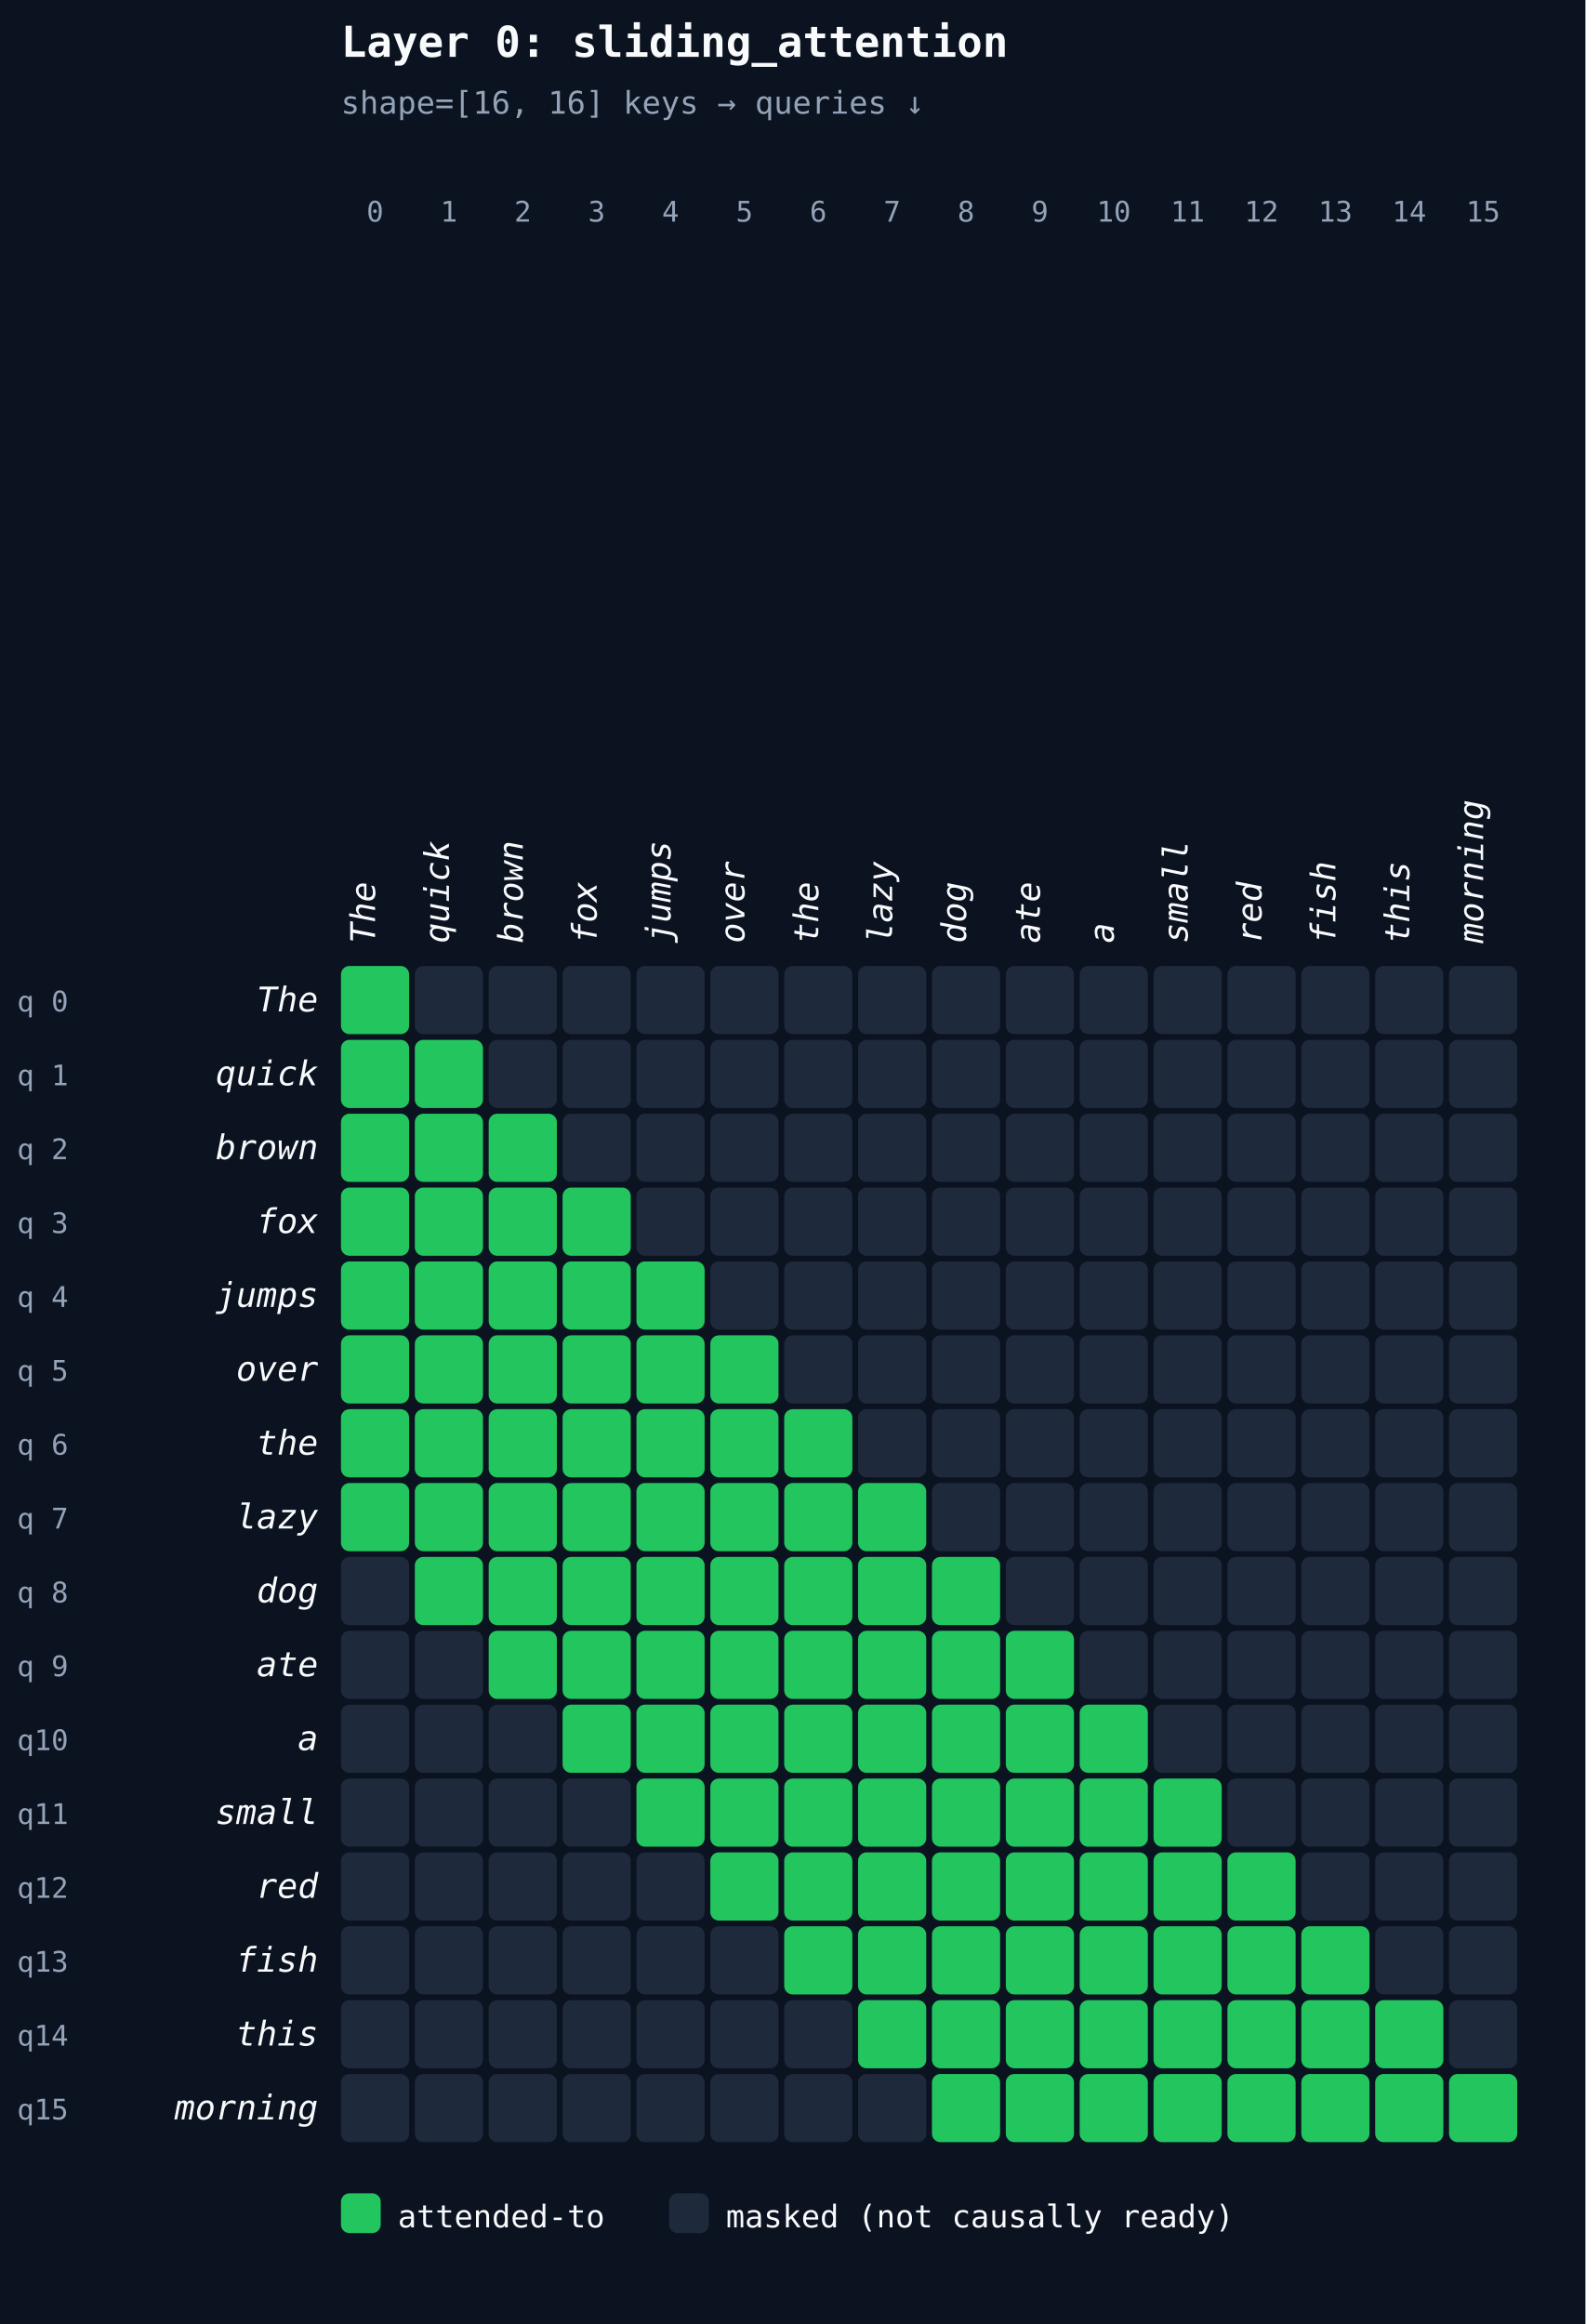
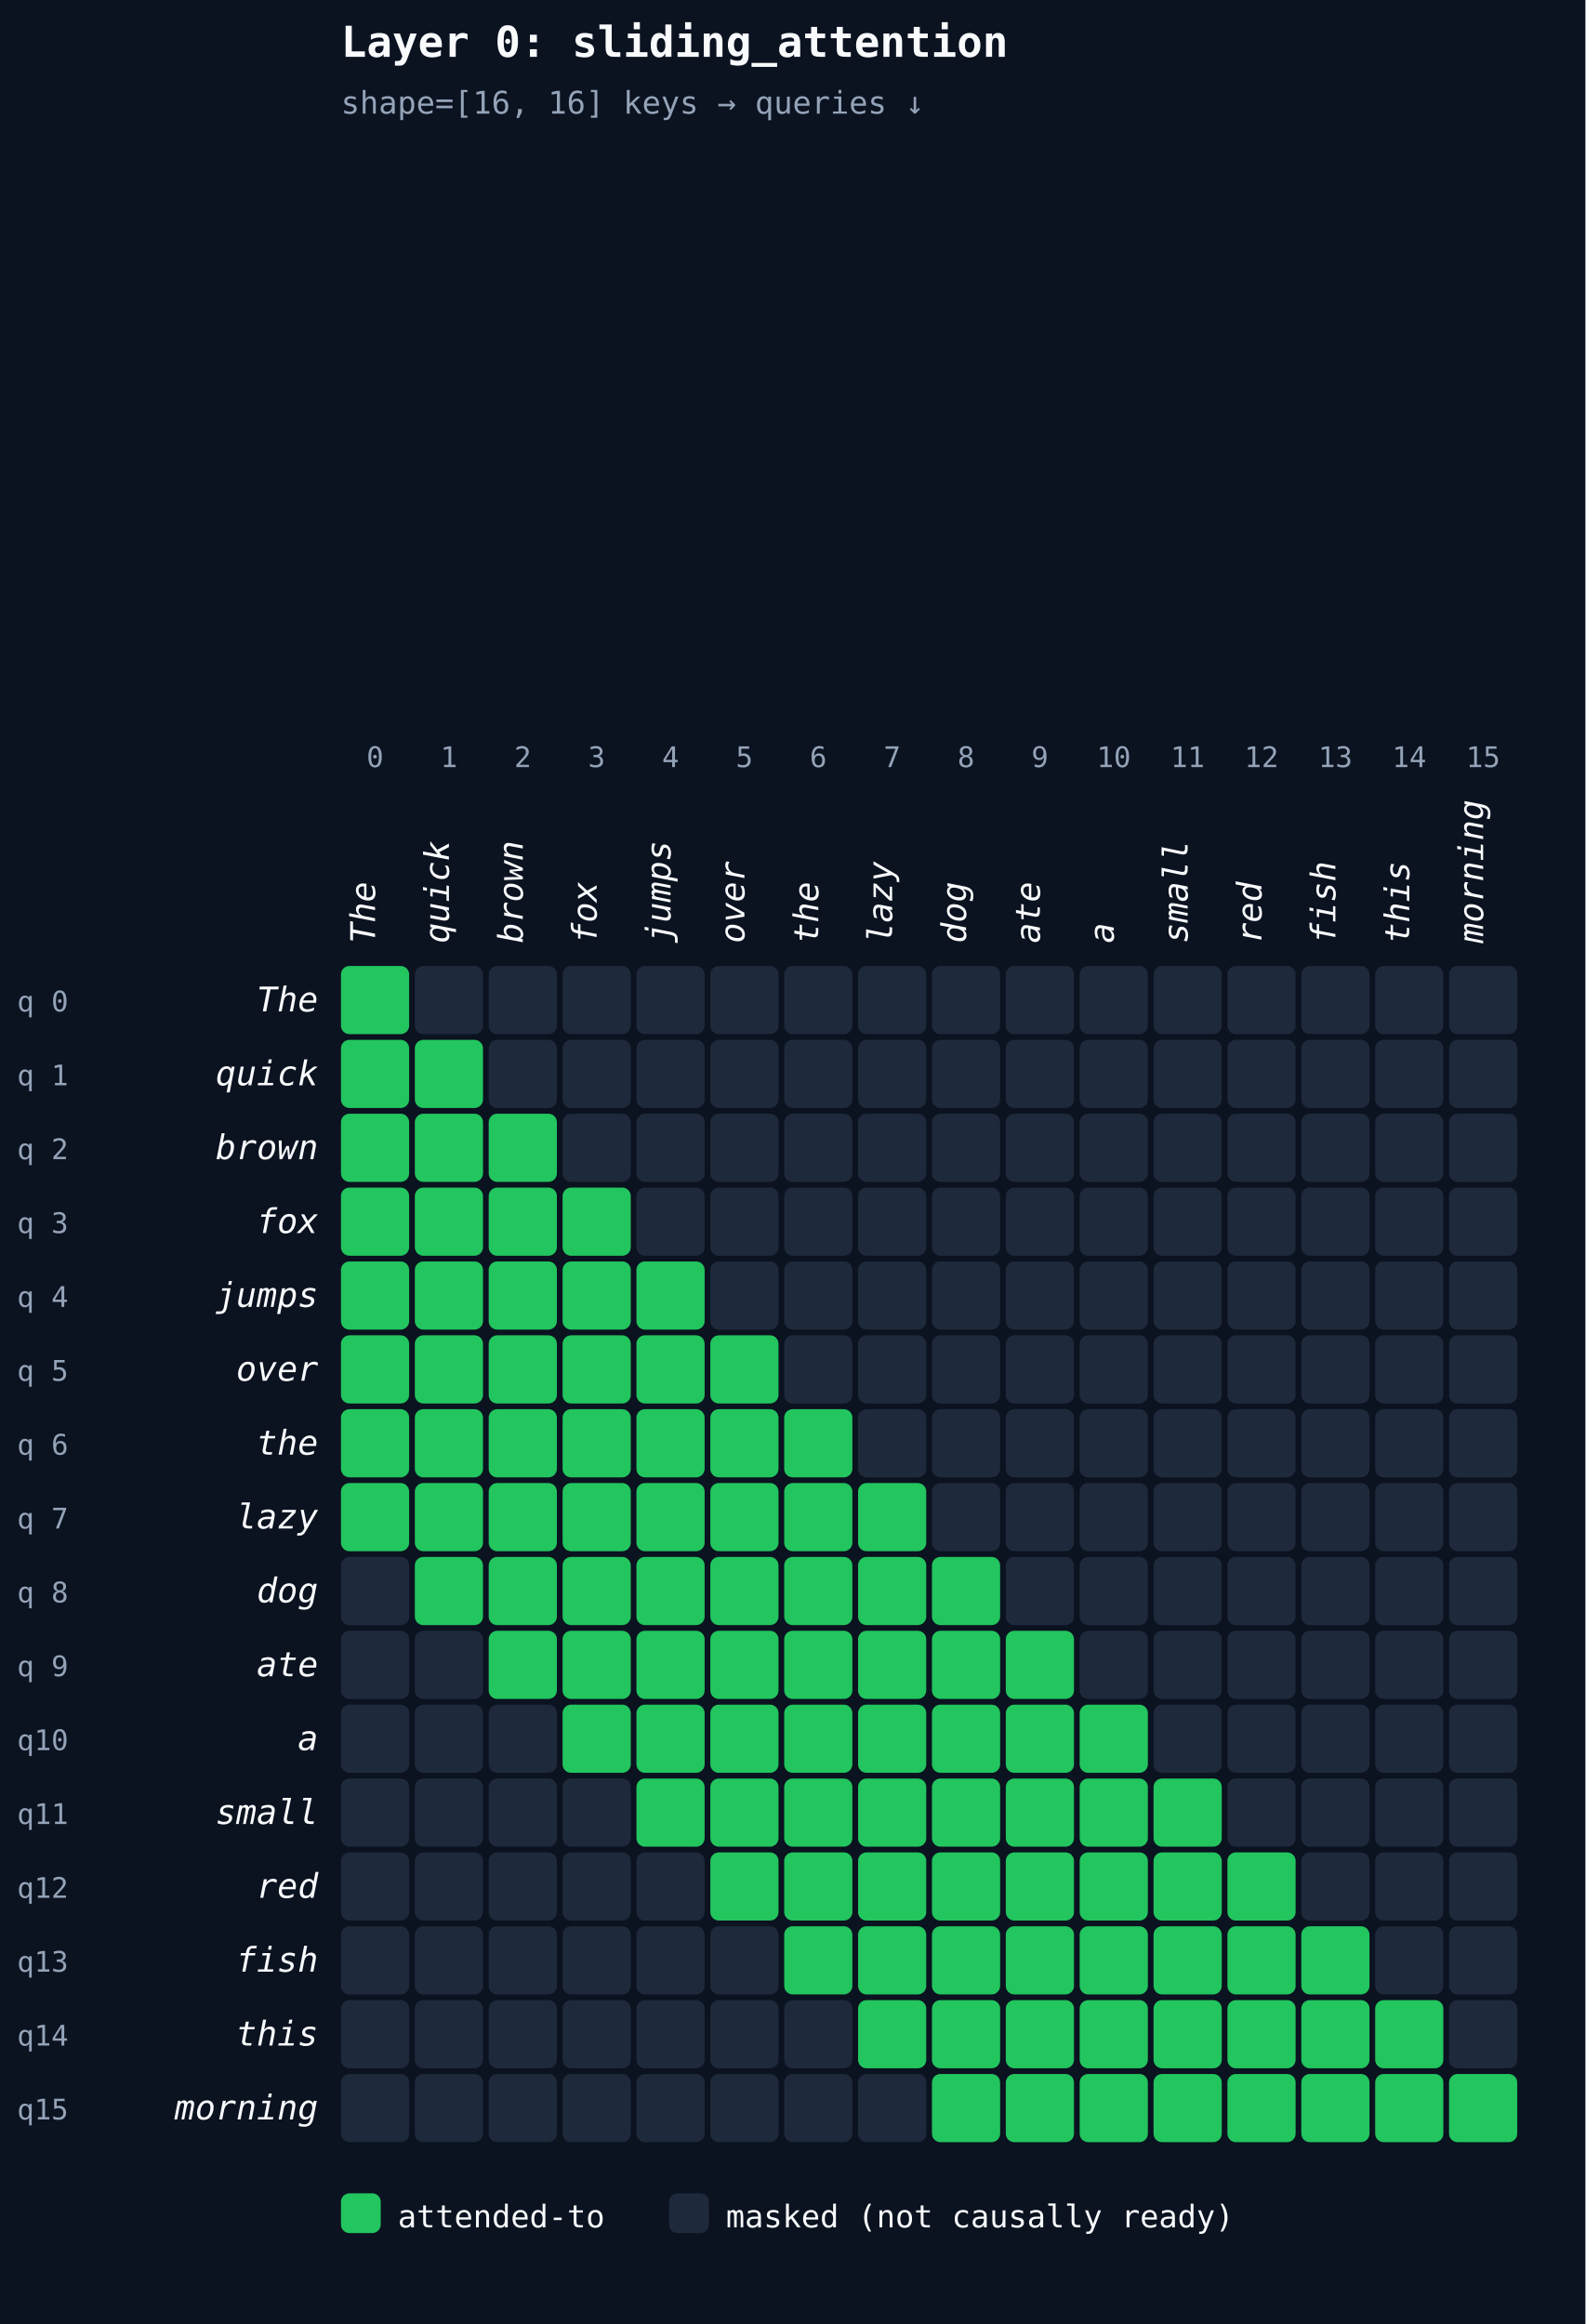
<svg xmlns="http://www.w3.org/2000/svg" viewBox="0 0 558.0 818" width="558.0" height="818" preserveAspectRatio="xMinYMin meet" font-family="ui-monospace, SFMono-Regular, Menlo, monospace" font-size="11">
  <rect x="0" y="0" width="558.0" height="818" fill="#0b1220" />
  <text x="120" y="20" font-size="15" font-weight="600" fill="#f8fafc">Layer 0: sliding_attention</text>
  <text x="120" y="40" fill="#94a3b8">shape=[16, 16]   keys →   queries ↓</text>
-   <text x="132.0" y="78" text-anchor="middle" fill="#94a3b8" font-size="10">0</text>
+   <text x="132.0" y="270" text-anchor="middle" fill="#94a3b8" font-size="10">0</text>
  <text x="132.0" y="332" text-anchor="start" transform="rotate(-90 132.0 332)" fill="#f8fafc" font-size="12" font-style="italic">The</text>
-   <text x="158.0" y="78" text-anchor="middle" fill="#94a3b8" font-size="10">1</text>
+   <text x="158.0" y="270" text-anchor="middle" fill="#94a3b8" font-size="10">1</text>
  <text x="158.0" y="332" text-anchor="start" transform="rotate(-90 158.0 332)" fill="#f8fafc" font-size="12" font-style="italic">quick</text>
-   <text x="184.0" y="78" text-anchor="middle" fill="#94a3b8" font-size="10">2</text>
+   <text x="184.0" y="270" text-anchor="middle" fill="#94a3b8" font-size="10">2</text>
  <text x="184.0" y="332" text-anchor="start" transform="rotate(-90 184.0 332)" fill="#f8fafc" font-size="12" font-style="italic">brown</text>
-   <text x="210.0" y="78" text-anchor="middle" fill="#94a3b8" font-size="10">3</text>
+   <text x="210.0" y="270" text-anchor="middle" fill="#94a3b8" font-size="10">3</text>
  <text x="210.0" y="332" text-anchor="start" transform="rotate(-90 210.0 332)" fill="#f8fafc" font-size="12" font-style="italic">fox</text>
-   <text x="236.0" y="78" text-anchor="middle" fill="#94a3b8" font-size="10">4</text>
+   <text x="236.0" y="270" text-anchor="middle" fill="#94a3b8" font-size="10">4</text>
  <text x="236.0" y="332" text-anchor="start" transform="rotate(-90 236.0 332)" fill="#f8fafc" font-size="12" font-style="italic">jumps</text>
-   <text x="262.0" y="78" text-anchor="middle" fill="#94a3b8" font-size="10">5</text>
+   <text x="262.0" y="270" text-anchor="middle" fill="#94a3b8" font-size="10">5</text>
  <text x="262.0" y="332" text-anchor="start" transform="rotate(-90 262.0 332)" fill="#f8fafc" font-size="12" font-style="italic">over</text>
-   <text x="288.0" y="78" text-anchor="middle" fill="#94a3b8" font-size="10">6</text>
+   <text x="288.0" y="270" text-anchor="middle" fill="#94a3b8" font-size="10">6</text>
  <text x="288.0" y="332" text-anchor="start" transform="rotate(-90 288.0 332)" fill="#f8fafc" font-size="12" font-style="italic">the</text>
-   <text x="314.0" y="78" text-anchor="middle" fill="#94a3b8" font-size="10">7</text>
+   <text x="314.0" y="270" text-anchor="middle" fill="#94a3b8" font-size="10">7</text>
  <text x="314.0" y="332" text-anchor="start" transform="rotate(-90 314.0 332)" fill="#f8fafc" font-size="12" font-style="italic">lazy</text>
-   <text x="340.0" y="78" text-anchor="middle" fill="#94a3b8" font-size="10">8</text>
+   <text x="340.0" y="270" text-anchor="middle" fill="#94a3b8" font-size="10">8</text>
  <text x="340.0" y="332" text-anchor="start" transform="rotate(-90 340.0 332)" fill="#f8fafc" font-size="12" font-style="italic">dog</text>
-   <text x="366.0" y="78" text-anchor="middle" fill="#94a3b8" font-size="10">9</text>
+   <text x="366.0" y="270" text-anchor="middle" fill="#94a3b8" font-size="10">9</text>
  <text x="366.0" y="332" text-anchor="start" transform="rotate(-90 366.0 332)" fill="#f8fafc" font-size="12" font-style="italic">ate</text>
-   <text x="392.0" y="78" text-anchor="middle" fill="#94a3b8" font-size="10">10</text>
+   <text x="392.0" y="270" text-anchor="middle" fill="#94a3b8" font-size="10">10</text>
  <text x="392.0" y="332" text-anchor="start" transform="rotate(-90 392.0 332)" fill="#f8fafc" font-size="12" font-style="italic">a</text>
-   <text x="418.0" y="78" text-anchor="middle" fill="#94a3b8" font-size="10">11</text>
+   <text x="418.0" y="270" text-anchor="middle" fill="#94a3b8" font-size="10">11</text>
  <text x="418.0" y="332" text-anchor="start" transform="rotate(-90 418.0 332)" fill="#f8fafc" font-size="12" font-style="italic">small</text>
-   <text x="444.0" y="78" text-anchor="middle" fill="#94a3b8" font-size="10">12</text>
+   <text x="444.0" y="270" text-anchor="middle" fill="#94a3b8" font-size="10">12</text>
  <text x="444.0" y="332" text-anchor="start" transform="rotate(-90 444.0 332)" fill="#f8fafc" font-size="12" font-style="italic">red</text>
-   <text x="470.0" y="78" text-anchor="middle" fill="#94a3b8" font-size="10">13</text>
+   <text x="470.0" y="270" text-anchor="middle" fill="#94a3b8" font-size="10">13</text>
  <text x="470.0" y="332" text-anchor="start" transform="rotate(-90 470.0 332)" fill="#f8fafc" font-size="12" font-style="italic">fish</text>
-   <text x="496.0" y="78" text-anchor="middle" fill="#94a3b8" font-size="10">14</text>
+   <text x="496.0" y="270" text-anchor="middle" fill="#94a3b8" font-size="10">14</text>
  <text x="496.0" y="332" text-anchor="start" transform="rotate(-90 496.0 332)" fill="#f8fafc" font-size="12" font-style="italic">this</text>
-   <text x="522.0" y="78" text-anchor="middle" fill="#94a3b8" font-size="10">15</text>
+   <text x="522.0" y="270" text-anchor="middle" fill="#94a3b8" font-size="10">15</text>
  <text x="522.0" y="332" text-anchor="start" transform="rotate(-90 522.0 332)" fill="#f8fafc" font-size="12" font-style="italic">morning</text>
  <text x="6" y="356.0" fill="#94a3b8" font-size="10">q 0</text>
  <text x="112" y="356.0" text-anchor="end" fill="#f8fafc" font-size="12" font-style="italic">The</text>
  <text x="6" y="382.0" fill="#94a3b8" font-size="10">q 1</text>
  <text x="112" y="382.0" text-anchor="end" fill="#f8fafc" font-size="12" font-style="italic">quick</text>
  <text x="6" y="408.0" fill="#94a3b8" font-size="10">q 2</text>
  <text x="112" y="408.0" text-anchor="end" fill="#f8fafc" font-size="12" font-style="italic">brown</text>
  <text x="6" y="434.0" fill="#94a3b8" font-size="10">q 3</text>
  <text x="112" y="434.0" text-anchor="end" fill="#f8fafc" font-size="12" font-style="italic">fox</text>
  <text x="6" y="460.0" fill="#94a3b8" font-size="10">q 4</text>
  <text x="112" y="460.0" text-anchor="end" fill="#f8fafc" font-size="12" font-style="italic">jumps</text>
  <text x="6" y="486.0" fill="#94a3b8" font-size="10">q 5</text>
  <text x="112" y="486.0" text-anchor="end" fill="#f8fafc" font-size="12" font-style="italic">over</text>
  <text x="6" y="512.0" fill="#94a3b8" font-size="10">q 6</text>
  <text x="112" y="512.0" text-anchor="end" fill="#f8fafc" font-size="12" font-style="italic">the</text>
  <text x="6" y="538.0" fill="#94a3b8" font-size="10">q 7</text>
  <text x="112" y="538.0" text-anchor="end" fill="#f8fafc" font-size="12" font-style="italic">lazy</text>
  <text x="6" y="564.0" fill="#94a3b8" font-size="10">q 8</text>
  <text x="112" y="564.0" text-anchor="end" fill="#f8fafc" font-size="12" font-style="italic">dog</text>
  <text x="6" y="590.0" fill="#94a3b8" font-size="10">q 9</text>
  <text x="112" y="590.0" text-anchor="end" fill="#f8fafc" font-size="12" font-style="italic">ate</text>
  <text x="6" y="616.0" fill="#94a3b8" font-size="10">q10</text>
  <text x="112" y="616.0" text-anchor="end" fill="#f8fafc" font-size="12" font-style="italic">a</text>
  <text x="6" y="642.0" fill="#94a3b8" font-size="10">q11</text>
  <text x="112" y="642.0" text-anchor="end" fill="#f8fafc" font-size="12" font-style="italic">small</text>
  <text x="6" y="668.0" fill="#94a3b8" font-size="10">q12</text>
  <text x="112" y="668.0" text-anchor="end" fill="#f8fafc" font-size="12" font-style="italic">red</text>
  <text x="6" y="694.0" fill="#94a3b8" font-size="10">q13</text>
  <text x="112" y="694.0" text-anchor="end" fill="#f8fafc" font-size="12" font-style="italic">fish</text>
  <text x="6" y="720.0" fill="#94a3b8" font-size="10">q14</text>
  <text x="112" y="720.0" text-anchor="end" fill="#f8fafc" font-size="12" font-style="italic">this</text>
  <text x="6" y="746.0" fill="#94a3b8" font-size="10">q15</text>
  <text x="112" y="746.0" text-anchor="end" fill="#f8fafc" font-size="12" font-style="italic">morning</text>
  <rect x="120.0" y="340" width="24.0" height="24" rx="3" ry="3" fill="#22c55e" />
  <rect x="146.0" y="340" width="24.0" height="24" rx="3" ry="3" fill="#1e293b" />
  <rect x="172.0" y="340" width="24.0" height="24" rx="3" ry="3" fill="#1e293b" />
  <rect x="198.0" y="340" width="24.0" height="24" rx="3" ry="3" fill="#1e293b" />
  <rect x="224.0" y="340" width="24.0" height="24" rx="3" ry="3" fill="#1e293b" />
  <rect x="250.0" y="340" width="24.0" height="24" rx="3" ry="3" fill="#1e293b" />
  <rect x="276.0" y="340" width="24.0" height="24" rx="3" ry="3" fill="#1e293b" />
  <rect x="302.0" y="340" width="24.0" height="24" rx="3" ry="3" fill="#1e293b" />
  <rect x="328.0" y="340" width="24.0" height="24" rx="3" ry="3" fill="#1e293b" />
  <rect x="354.0" y="340" width="24.0" height="24" rx="3" ry="3" fill="#1e293b" />
  <rect x="380.0" y="340" width="24.0" height="24" rx="3" ry="3" fill="#1e293b" />
  <rect x="406.0" y="340" width="24.0" height="24" rx="3" ry="3" fill="#1e293b" />
  <rect x="432.0" y="340" width="24.0" height="24" rx="3" ry="3" fill="#1e293b" />
  <rect x="458.0" y="340" width="24.0" height="24" rx="3" ry="3" fill="#1e293b" />
  <rect x="484.0" y="340" width="24.0" height="24" rx="3" ry="3" fill="#1e293b" />
  <rect x="510.0" y="340" width="24.0" height="24" rx="3" ry="3" fill="#1e293b" />
  <rect x="120.0" y="366" width="24.0" height="24" rx="3" ry="3" fill="#22c55e" />
  <rect x="146.0" y="366" width="24.0" height="24" rx="3" ry="3" fill="#22c55e" />
  <rect x="172.0" y="366" width="24.0" height="24" rx="3" ry="3" fill="#1e293b" />
  <rect x="198.0" y="366" width="24.0" height="24" rx="3" ry="3" fill="#1e293b" />
  <rect x="224.0" y="366" width="24.0" height="24" rx="3" ry="3" fill="#1e293b" />
  <rect x="250.0" y="366" width="24.0" height="24" rx="3" ry="3" fill="#1e293b" />
  <rect x="276.0" y="366" width="24.0" height="24" rx="3" ry="3" fill="#1e293b" />
  <rect x="302.0" y="366" width="24.0" height="24" rx="3" ry="3" fill="#1e293b" />
  <rect x="328.0" y="366" width="24.0" height="24" rx="3" ry="3" fill="#1e293b" />
  <rect x="354.0" y="366" width="24.0" height="24" rx="3" ry="3" fill="#1e293b" />
  <rect x="380.0" y="366" width="24.0" height="24" rx="3" ry="3" fill="#1e293b" />
  <rect x="406.0" y="366" width="24.0" height="24" rx="3" ry="3" fill="#1e293b" />
  <rect x="432.0" y="366" width="24.0" height="24" rx="3" ry="3" fill="#1e293b" />
  <rect x="458.0" y="366" width="24.0" height="24" rx="3" ry="3" fill="#1e293b" />
  <rect x="484.0" y="366" width="24.0" height="24" rx="3" ry="3" fill="#1e293b" />
  <rect x="510.0" y="366" width="24.0" height="24" rx="3" ry="3" fill="#1e293b" />
  <rect x="120.0" y="392" width="24.0" height="24" rx="3" ry="3" fill="#22c55e" />
  <rect x="146.0" y="392" width="24.0" height="24" rx="3" ry="3" fill="#22c55e" />
  <rect x="172.0" y="392" width="24.0" height="24" rx="3" ry="3" fill="#22c55e" />
  <rect x="198.0" y="392" width="24.0" height="24" rx="3" ry="3" fill="#1e293b" />
  <rect x="224.0" y="392" width="24.0" height="24" rx="3" ry="3" fill="#1e293b" />
  <rect x="250.0" y="392" width="24.0" height="24" rx="3" ry="3" fill="#1e293b" />
  <rect x="276.0" y="392" width="24.0" height="24" rx="3" ry="3" fill="#1e293b" />
  <rect x="302.0" y="392" width="24.0" height="24" rx="3" ry="3" fill="#1e293b" />
  <rect x="328.0" y="392" width="24.0" height="24" rx="3" ry="3" fill="#1e293b" />
  <rect x="354.0" y="392" width="24.0" height="24" rx="3" ry="3" fill="#1e293b" />
  <rect x="380.0" y="392" width="24.0" height="24" rx="3" ry="3" fill="#1e293b" />
  <rect x="406.0" y="392" width="24.0" height="24" rx="3" ry="3" fill="#1e293b" />
  <rect x="432.0" y="392" width="24.0" height="24" rx="3" ry="3" fill="#1e293b" />
  <rect x="458.0" y="392" width="24.0" height="24" rx="3" ry="3" fill="#1e293b" />
  <rect x="484.0" y="392" width="24.0" height="24" rx="3" ry="3" fill="#1e293b" />
  <rect x="510.0" y="392" width="24.0" height="24" rx="3" ry="3" fill="#1e293b" />
  <rect x="120.0" y="418" width="24.0" height="24" rx="3" ry="3" fill="#22c55e" />
  <rect x="146.0" y="418" width="24.0" height="24" rx="3" ry="3" fill="#22c55e" />
  <rect x="172.0" y="418" width="24.0" height="24" rx="3" ry="3" fill="#22c55e" />
  <rect x="198.0" y="418" width="24.0" height="24" rx="3" ry="3" fill="#22c55e" />
  <rect x="224.0" y="418" width="24.0" height="24" rx="3" ry="3" fill="#1e293b" />
  <rect x="250.0" y="418" width="24.0" height="24" rx="3" ry="3" fill="#1e293b" />
  <rect x="276.0" y="418" width="24.0" height="24" rx="3" ry="3" fill="#1e293b" />
  <rect x="302.0" y="418" width="24.0" height="24" rx="3" ry="3" fill="#1e293b" />
  <rect x="328.0" y="418" width="24.0" height="24" rx="3" ry="3" fill="#1e293b" />
  <rect x="354.0" y="418" width="24.0" height="24" rx="3" ry="3" fill="#1e293b" />
  <rect x="380.0" y="418" width="24.0" height="24" rx="3" ry="3" fill="#1e293b" />
  <rect x="406.0" y="418" width="24.0" height="24" rx="3" ry="3" fill="#1e293b" />
  <rect x="432.0" y="418" width="24.0" height="24" rx="3" ry="3" fill="#1e293b" />
  <rect x="458.0" y="418" width="24.0" height="24" rx="3" ry="3" fill="#1e293b" />
  <rect x="484.0" y="418" width="24.0" height="24" rx="3" ry="3" fill="#1e293b" />
  <rect x="510.0" y="418" width="24.0" height="24" rx="3" ry="3" fill="#1e293b" />
  <rect x="120.0" y="444" width="24.0" height="24" rx="3" ry="3" fill="#22c55e" />
  <rect x="146.0" y="444" width="24.0" height="24" rx="3" ry="3" fill="#22c55e" />
  <rect x="172.0" y="444" width="24.0" height="24" rx="3" ry="3" fill="#22c55e" />
  <rect x="198.0" y="444" width="24.0" height="24" rx="3" ry="3" fill="#22c55e" />
  <rect x="224.0" y="444" width="24.0" height="24" rx="3" ry="3" fill="#22c55e" />
  <rect x="250.0" y="444" width="24.0" height="24" rx="3" ry="3" fill="#1e293b" />
  <rect x="276.0" y="444" width="24.0" height="24" rx="3" ry="3" fill="#1e293b" />
  <rect x="302.0" y="444" width="24.0" height="24" rx="3" ry="3" fill="#1e293b" />
  <rect x="328.0" y="444" width="24.0" height="24" rx="3" ry="3" fill="#1e293b" />
  <rect x="354.0" y="444" width="24.0" height="24" rx="3" ry="3" fill="#1e293b" />
  <rect x="380.0" y="444" width="24.0" height="24" rx="3" ry="3" fill="#1e293b" />
  <rect x="406.0" y="444" width="24.0" height="24" rx="3" ry="3" fill="#1e293b" />
  <rect x="432.0" y="444" width="24.0" height="24" rx="3" ry="3" fill="#1e293b" />
  <rect x="458.0" y="444" width="24.0" height="24" rx="3" ry="3" fill="#1e293b" />
  <rect x="484.0" y="444" width="24.0" height="24" rx="3" ry="3" fill="#1e293b" />
  <rect x="510.0" y="444" width="24.0" height="24" rx="3" ry="3" fill="#1e293b" />
  <rect x="120.0" y="470" width="24.0" height="24" rx="3" ry="3" fill="#22c55e" />
  <rect x="146.0" y="470" width="24.0" height="24" rx="3" ry="3" fill="#22c55e" />
  <rect x="172.0" y="470" width="24.0" height="24" rx="3" ry="3" fill="#22c55e" />
  <rect x="198.0" y="470" width="24.0" height="24" rx="3" ry="3" fill="#22c55e" />
  <rect x="224.0" y="470" width="24.0" height="24" rx="3" ry="3" fill="#22c55e" />
  <rect x="250.0" y="470" width="24.0" height="24" rx="3" ry="3" fill="#22c55e" />
  <rect x="276.0" y="470" width="24.0" height="24" rx="3" ry="3" fill="#1e293b" />
  <rect x="302.0" y="470" width="24.0" height="24" rx="3" ry="3" fill="#1e293b" />
  <rect x="328.0" y="470" width="24.0" height="24" rx="3" ry="3" fill="#1e293b" />
  <rect x="354.0" y="470" width="24.0" height="24" rx="3" ry="3" fill="#1e293b" />
  <rect x="380.0" y="470" width="24.0" height="24" rx="3" ry="3" fill="#1e293b" />
  <rect x="406.0" y="470" width="24.0" height="24" rx="3" ry="3" fill="#1e293b" />
  <rect x="432.0" y="470" width="24.0" height="24" rx="3" ry="3" fill="#1e293b" />
  <rect x="458.0" y="470" width="24.0" height="24" rx="3" ry="3" fill="#1e293b" />
  <rect x="484.0" y="470" width="24.0" height="24" rx="3" ry="3" fill="#1e293b" />
  <rect x="510.0" y="470" width="24.0" height="24" rx="3" ry="3" fill="#1e293b" />
  <rect x="120.0" y="496" width="24.0" height="24" rx="3" ry="3" fill="#22c55e" />
  <rect x="146.0" y="496" width="24.0" height="24" rx="3" ry="3" fill="#22c55e" />
  <rect x="172.0" y="496" width="24.0" height="24" rx="3" ry="3" fill="#22c55e" />
  <rect x="198.0" y="496" width="24.0" height="24" rx="3" ry="3" fill="#22c55e" />
  <rect x="224.0" y="496" width="24.0" height="24" rx="3" ry="3" fill="#22c55e" />
  <rect x="250.0" y="496" width="24.0" height="24" rx="3" ry="3" fill="#22c55e" />
  <rect x="276.0" y="496" width="24.0" height="24" rx="3" ry="3" fill="#22c55e" />
  <rect x="302.0" y="496" width="24.0" height="24" rx="3" ry="3" fill="#1e293b" />
  <rect x="328.0" y="496" width="24.0" height="24" rx="3" ry="3" fill="#1e293b" />
  <rect x="354.0" y="496" width="24.0" height="24" rx="3" ry="3" fill="#1e293b" />
  <rect x="380.0" y="496" width="24.0" height="24" rx="3" ry="3" fill="#1e293b" />
  <rect x="406.0" y="496" width="24.0" height="24" rx="3" ry="3" fill="#1e293b" />
  <rect x="432.0" y="496" width="24.0" height="24" rx="3" ry="3" fill="#1e293b" />
  <rect x="458.0" y="496" width="24.0" height="24" rx="3" ry="3" fill="#1e293b" />
  <rect x="484.0" y="496" width="24.0" height="24" rx="3" ry="3" fill="#1e293b" />
  <rect x="510.0" y="496" width="24.0" height="24" rx="3" ry="3" fill="#1e293b" />
  <rect x="120.0" y="522" width="24.0" height="24" rx="3" ry="3" fill="#22c55e" />
  <rect x="146.0" y="522" width="24.0" height="24" rx="3" ry="3" fill="#22c55e" />
  <rect x="172.0" y="522" width="24.0" height="24" rx="3" ry="3" fill="#22c55e" />
  <rect x="198.0" y="522" width="24.0" height="24" rx="3" ry="3" fill="#22c55e" />
  <rect x="224.0" y="522" width="24.0" height="24" rx="3" ry="3" fill="#22c55e" />
  <rect x="250.0" y="522" width="24.0" height="24" rx="3" ry="3" fill="#22c55e" />
  <rect x="276.0" y="522" width="24.0" height="24" rx="3" ry="3" fill="#22c55e" />
  <rect x="302.0" y="522" width="24.0" height="24" rx="3" ry="3" fill="#22c55e" />
  <rect x="328.0" y="522" width="24.0" height="24" rx="3" ry="3" fill="#1e293b" />
  <rect x="354.0" y="522" width="24.0" height="24" rx="3" ry="3" fill="#1e293b" />
  <rect x="380.0" y="522" width="24.0" height="24" rx="3" ry="3" fill="#1e293b" />
  <rect x="406.0" y="522" width="24.0" height="24" rx="3" ry="3" fill="#1e293b" />
  <rect x="432.0" y="522" width="24.0" height="24" rx="3" ry="3" fill="#1e293b" />
  <rect x="458.0" y="522" width="24.0" height="24" rx="3" ry="3" fill="#1e293b" />
  <rect x="484.0" y="522" width="24.0" height="24" rx="3" ry="3" fill="#1e293b" />
  <rect x="510.0" y="522" width="24.0" height="24" rx="3" ry="3" fill="#1e293b" />
  <rect x="120.0" y="548" width="24.0" height="24" rx="3" ry="3" fill="#1e293b" />
  <rect x="146.0" y="548" width="24.0" height="24" rx="3" ry="3" fill="#22c55e" />
  <rect x="172.0" y="548" width="24.0" height="24" rx="3" ry="3" fill="#22c55e" />
  <rect x="198.0" y="548" width="24.0" height="24" rx="3" ry="3" fill="#22c55e" />
  <rect x="224.0" y="548" width="24.0" height="24" rx="3" ry="3" fill="#22c55e" />
  <rect x="250.0" y="548" width="24.0" height="24" rx="3" ry="3" fill="#22c55e" />
  <rect x="276.0" y="548" width="24.0" height="24" rx="3" ry="3" fill="#22c55e" />
  <rect x="302.0" y="548" width="24.0" height="24" rx="3" ry="3" fill="#22c55e" />
  <rect x="328.0" y="548" width="24.0" height="24" rx="3" ry="3" fill="#22c55e" />
  <rect x="354.0" y="548" width="24.0" height="24" rx="3" ry="3" fill="#1e293b" />
  <rect x="380.0" y="548" width="24.0" height="24" rx="3" ry="3" fill="#1e293b" />
  <rect x="406.0" y="548" width="24.0" height="24" rx="3" ry="3" fill="#1e293b" />
  <rect x="432.0" y="548" width="24.0" height="24" rx="3" ry="3" fill="#1e293b" />
  <rect x="458.0" y="548" width="24.0" height="24" rx="3" ry="3" fill="#1e293b" />
  <rect x="484.0" y="548" width="24.0" height="24" rx="3" ry="3" fill="#1e293b" />
  <rect x="510.0" y="548" width="24.0" height="24" rx="3" ry="3" fill="#1e293b" />
  <rect x="120.0" y="574" width="24.0" height="24" rx="3" ry="3" fill="#1e293b" />
  <rect x="146.0" y="574" width="24.0" height="24" rx="3" ry="3" fill="#1e293b" />
  <rect x="172.0" y="574" width="24.0" height="24" rx="3" ry="3" fill="#22c55e" />
  <rect x="198.0" y="574" width="24.0" height="24" rx="3" ry="3" fill="#22c55e" />
  <rect x="224.0" y="574" width="24.0" height="24" rx="3" ry="3" fill="#22c55e" />
  <rect x="250.0" y="574" width="24.0" height="24" rx="3" ry="3" fill="#22c55e" />
  <rect x="276.0" y="574" width="24.0" height="24" rx="3" ry="3" fill="#22c55e" />
  <rect x="302.0" y="574" width="24.0" height="24" rx="3" ry="3" fill="#22c55e" />
  <rect x="328.0" y="574" width="24.0" height="24" rx="3" ry="3" fill="#22c55e" />
  <rect x="354.0" y="574" width="24.0" height="24" rx="3" ry="3" fill="#22c55e" />
  <rect x="380.0" y="574" width="24.0" height="24" rx="3" ry="3" fill="#1e293b" />
  <rect x="406.0" y="574" width="24.0" height="24" rx="3" ry="3" fill="#1e293b" />
  <rect x="432.0" y="574" width="24.0" height="24" rx="3" ry="3" fill="#1e293b" />
  <rect x="458.0" y="574" width="24.0" height="24" rx="3" ry="3" fill="#1e293b" />
  <rect x="484.0" y="574" width="24.0" height="24" rx="3" ry="3" fill="#1e293b" />
  <rect x="510.0" y="574" width="24.0" height="24" rx="3" ry="3" fill="#1e293b" />
  <rect x="120.0" y="600" width="24.0" height="24" rx="3" ry="3" fill="#1e293b" />
  <rect x="146.0" y="600" width="24.0" height="24" rx="3" ry="3" fill="#1e293b" />
  <rect x="172.0" y="600" width="24.0" height="24" rx="3" ry="3" fill="#1e293b" />
  <rect x="198.0" y="600" width="24.0" height="24" rx="3" ry="3" fill="#22c55e" />
  <rect x="224.0" y="600" width="24.0" height="24" rx="3" ry="3" fill="#22c55e" />
  <rect x="250.0" y="600" width="24.0" height="24" rx="3" ry="3" fill="#22c55e" />
  <rect x="276.0" y="600" width="24.0" height="24" rx="3" ry="3" fill="#22c55e" />
  <rect x="302.0" y="600" width="24.0" height="24" rx="3" ry="3" fill="#22c55e" />
  <rect x="328.0" y="600" width="24.0" height="24" rx="3" ry="3" fill="#22c55e" />
  <rect x="354.0" y="600" width="24.0" height="24" rx="3" ry="3" fill="#22c55e" />
  <rect x="380.0" y="600" width="24.0" height="24" rx="3" ry="3" fill="#22c55e" />
  <rect x="406.0" y="600" width="24.0" height="24" rx="3" ry="3" fill="#1e293b" />
  <rect x="432.0" y="600" width="24.0" height="24" rx="3" ry="3" fill="#1e293b" />
  <rect x="458.0" y="600" width="24.0" height="24" rx="3" ry="3" fill="#1e293b" />
  <rect x="484.0" y="600" width="24.0" height="24" rx="3" ry="3" fill="#1e293b" />
  <rect x="510.0" y="600" width="24.0" height="24" rx="3" ry="3" fill="#1e293b" />
  <rect x="120.0" y="626" width="24.0" height="24" rx="3" ry="3" fill="#1e293b" />
  <rect x="146.0" y="626" width="24.0" height="24" rx="3" ry="3" fill="#1e293b" />
  <rect x="172.0" y="626" width="24.0" height="24" rx="3" ry="3" fill="#1e293b" />
  <rect x="198.0" y="626" width="24.0" height="24" rx="3" ry="3" fill="#1e293b" />
  <rect x="224.0" y="626" width="24.0" height="24" rx="3" ry="3" fill="#22c55e" />
  <rect x="250.0" y="626" width="24.0" height="24" rx="3" ry="3" fill="#22c55e" />
  <rect x="276.0" y="626" width="24.0" height="24" rx="3" ry="3" fill="#22c55e" />
  <rect x="302.0" y="626" width="24.0" height="24" rx="3" ry="3" fill="#22c55e" />
  <rect x="328.0" y="626" width="24.0" height="24" rx="3" ry="3" fill="#22c55e" />
  <rect x="354.0" y="626" width="24.0" height="24" rx="3" ry="3" fill="#22c55e" />
  <rect x="380.0" y="626" width="24.0" height="24" rx="3" ry="3" fill="#22c55e" />
  <rect x="406.0" y="626" width="24.0" height="24" rx="3" ry="3" fill="#22c55e" />
  <rect x="432.0" y="626" width="24.0" height="24" rx="3" ry="3" fill="#1e293b" />
  <rect x="458.0" y="626" width="24.0" height="24" rx="3" ry="3" fill="#1e293b" />
  <rect x="484.0" y="626" width="24.0" height="24" rx="3" ry="3" fill="#1e293b" />
  <rect x="510.0" y="626" width="24.0" height="24" rx="3" ry="3" fill="#1e293b" />
  <rect x="120.0" y="652" width="24.0" height="24" rx="3" ry="3" fill="#1e293b" />
  <rect x="146.0" y="652" width="24.0" height="24" rx="3" ry="3" fill="#1e293b" />
  <rect x="172.0" y="652" width="24.0" height="24" rx="3" ry="3" fill="#1e293b" />
  <rect x="198.0" y="652" width="24.0" height="24" rx="3" ry="3" fill="#1e293b" />
  <rect x="224.0" y="652" width="24.0" height="24" rx="3" ry="3" fill="#1e293b" />
  <rect x="250.0" y="652" width="24.0" height="24" rx="3" ry="3" fill="#22c55e" />
  <rect x="276.0" y="652" width="24.0" height="24" rx="3" ry="3" fill="#22c55e" />
  <rect x="302.0" y="652" width="24.0" height="24" rx="3" ry="3" fill="#22c55e" />
  <rect x="328.0" y="652" width="24.0" height="24" rx="3" ry="3" fill="#22c55e" />
  <rect x="354.0" y="652" width="24.0" height="24" rx="3" ry="3" fill="#22c55e" />
  <rect x="380.0" y="652" width="24.0" height="24" rx="3" ry="3" fill="#22c55e" />
  <rect x="406.0" y="652" width="24.0" height="24" rx="3" ry="3" fill="#22c55e" />
  <rect x="432.0" y="652" width="24.0" height="24" rx="3" ry="3" fill="#22c55e" />
  <rect x="458.0" y="652" width="24.0" height="24" rx="3" ry="3" fill="#1e293b" />
  <rect x="484.0" y="652" width="24.0" height="24" rx="3" ry="3" fill="#1e293b" />
  <rect x="510.0" y="652" width="24.0" height="24" rx="3" ry="3" fill="#1e293b" />
  <rect x="120.0" y="678" width="24.0" height="24" rx="3" ry="3" fill="#1e293b" />
  <rect x="146.0" y="678" width="24.0" height="24" rx="3" ry="3" fill="#1e293b" />
  <rect x="172.0" y="678" width="24.0" height="24" rx="3" ry="3" fill="#1e293b" />
  <rect x="198.0" y="678" width="24.0" height="24" rx="3" ry="3" fill="#1e293b" />
  <rect x="224.0" y="678" width="24.0" height="24" rx="3" ry="3" fill="#1e293b" />
  <rect x="250.0" y="678" width="24.0" height="24" rx="3" ry="3" fill="#1e293b" />
  <rect x="276.0" y="678" width="24.0" height="24" rx="3" ry="3" fill="#22c55e" />
  <rect x="302.0" y="678" width="24.0" height="24" rx="3" ry="3" fill="#22c55e" />
  <rect x="328.0" y="678" width="24.0" height="24" rx="3" ry="3" fill="#22c55e" />
  <rect x="354.0" y="678" width="24.0" height="24" rx="3" ry="3" fill="#22c55e" />
  <rect x="380.0" y="678" width="24.0" height="24" rx="3" ry="3" fill="#22c55e" />
  <rect x="406.0" y="678" width="24.0" height="24" rx="3" ry="3" fill="#22c55e" />
  <rect x="432.0" y="678" width="24.0" height="24" rx="3" ry="3" fill="#22c55e" />
  <rect x="458.0" y="678" width="24.0" height="24" rx="3" ry="3" fill="#22c55e" />
  <rect x="484.0" y="678" width="24.0" height="24" rx="3" ry="3" fill="#1e293b" />
  <rect x="510.0" y="678" width="24.0" height="24" rx="3" ry="3" fill="#1e293b" />
  <rect x="120.0" y="704" width="24.0" height="24" rx="3" ry="3" fill="#1e293b" />
  <rect x="146.0" y="704" width="24.0" height="24" rx="3" ry="3" fill="#1e293b" />
  <rect x="172.0" y="704" width="24.0" height="24" rx="3" ry="3" fill="#1e293b" />
  <rect x="198.0" y="704" width="24.0" height="24" rx="3" ry="3" fill="#1e293b" />
  <rect x="224.0" y="704" width="24.0" height="24" rx="3" ry="3" fill="#1e293b" />
  <rect x="250.0" y="704" width="24.0" height="24" rx="3" ry="3" fill="#1e293b" />
  <rect x="276.0" y="704" width="24.0" height="24" rx="3" ry="3" fill="#1e293b" />
  <rect x="302.0" y="704" width="24.0" height="24" rx="3" ry="3" fill="#22c55e" />
  <rect x="328.0" y="704" width="24.0" height="24" rx="3" ry="3" fill="#22c55e" />
  <rect x="354.0" y="704" width="24.0" height="24" rx="3" ry="3" fill="#22c55e" />
  <rect x="380.0" y="704" width="24.0" height="24" rx="3" ry="3" fill="#22c55e" />
  <rect x="406.0" y="704" width="24.0" height="24" rx="3" ry="3" fill="#22c55e" />
  <rect x="432.0" y="704" width="24.0" height="24" rx="3" ry="3" fill="#22c55e" />
  <rect x="458.0" y="704" width="24.0" height="24" rx="3" ry="3" fill="#22c55e" />
  <rect x="484.0" y="704" width="24.0" height="24" rx="3" ry="3" fill="#22c55e" />
  <rect x="510.0" y="704" width="24.0" height="24" rx="3" ry="3" fill="#1e293b" />
  <rect x="120.0" y="730" width="24.0" height="24" rx="3" ry="3" fill="#1e293b" />
  <rect x="146.0" y="730" width="24.0" height="24" rx="3" ry="3" fill="#1e293b" />
  <rect x="172.0" y="730" width="24.0" height="24" rx="3" ry="3" fill="#1e293b" />
  <rect x="198.0" y="730" width="24.0" height="24" rx="3" ry="3" fill="#1e293b" />
  <rect x="224.0" y="730" width="24.0" height="24" rx="3" ry="3" fill="#1e293b" />
  <rect x="250.0" y="730" width="24.0" height="24" rx="3" ry="3" fill="#1e293b" />
  <rect x="276.0" y="730" width="24.0" height="24" rx="3" ry="3" fill="#1e293b" />
  <rect x="302.0" y="730" width="24.0" height="24" rx="3" ry="3" fill="#1e293b" />
  <rect x="328.0" y="730" width="24.0" height="24" rx="3" ry="3" fill="#22c55e" />
  <rect x="354.0" y="730" width="24.0" height="24" rx="3" ry="3" fill="#22c55e" />
  <rect x="380.0" y="730" width="24.0" height="24" rx="3" ry="3" fill="#22c55e" />
  <rect x="406.0" y="730" width="24.0" height="24" rx="3" ry="3" fill="#22c55e" />
  <rect x="432.0" y="730" width="24.0" height="24" rx="3" ry="3" fill="#22c55e" />
  <rect x="458.0" y="730" width="24.0" height="24" rx="3" ry="3" fill="#22c55e" />
  <rect x="484.0" y="730" width="24.0" height="24" rx="3" ry="3" fill="#22c55e" />
  <rect x="510.0" y="730" width="24.0" height="24" rx="3" ry="3" fill="#22c55e" />
  <rect x="120" y="772" width="14" height="14" rx="3" ry="3" fill="#22c55e" />
  <text x="140" y="784" fill="#f8fafc">attended-to</text>
  <rect x="235.5" y="772" width="14" height="14" rx="3" ry="3" fill="#1e293b" />
  <text x="255.5" y="784" fill="#f8fafc">masked (not causally ready)</text>
</svg>
